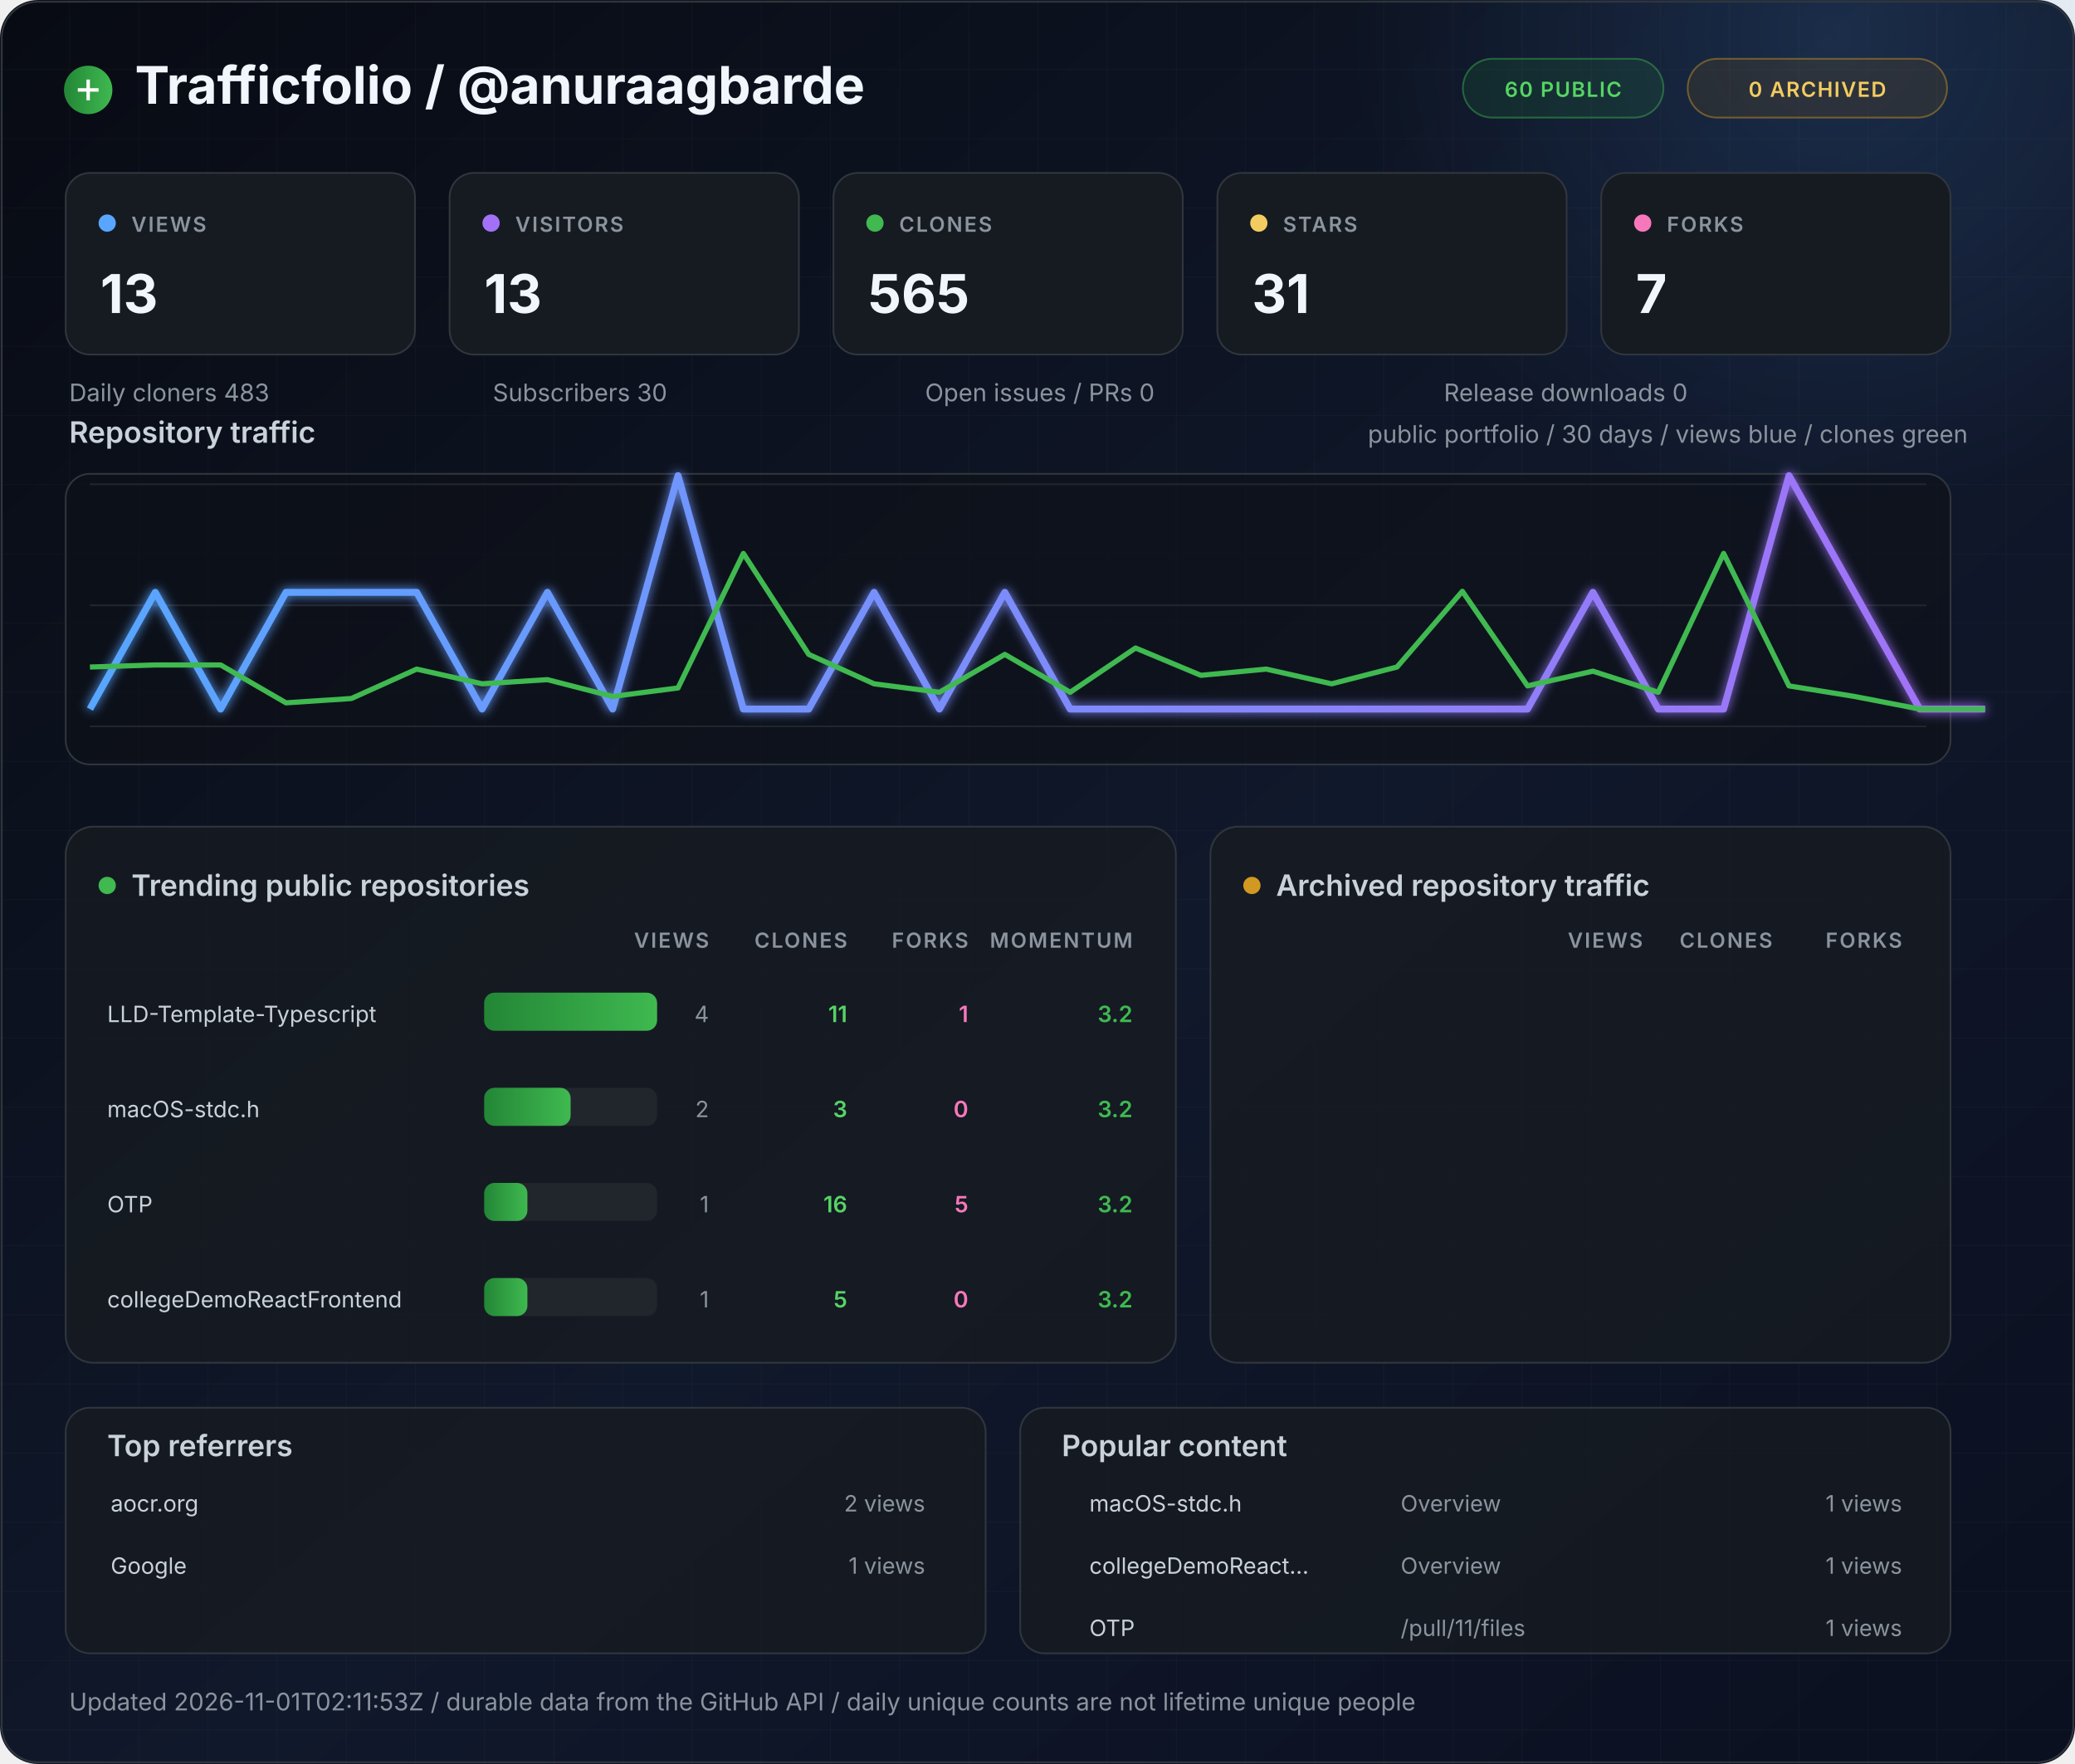
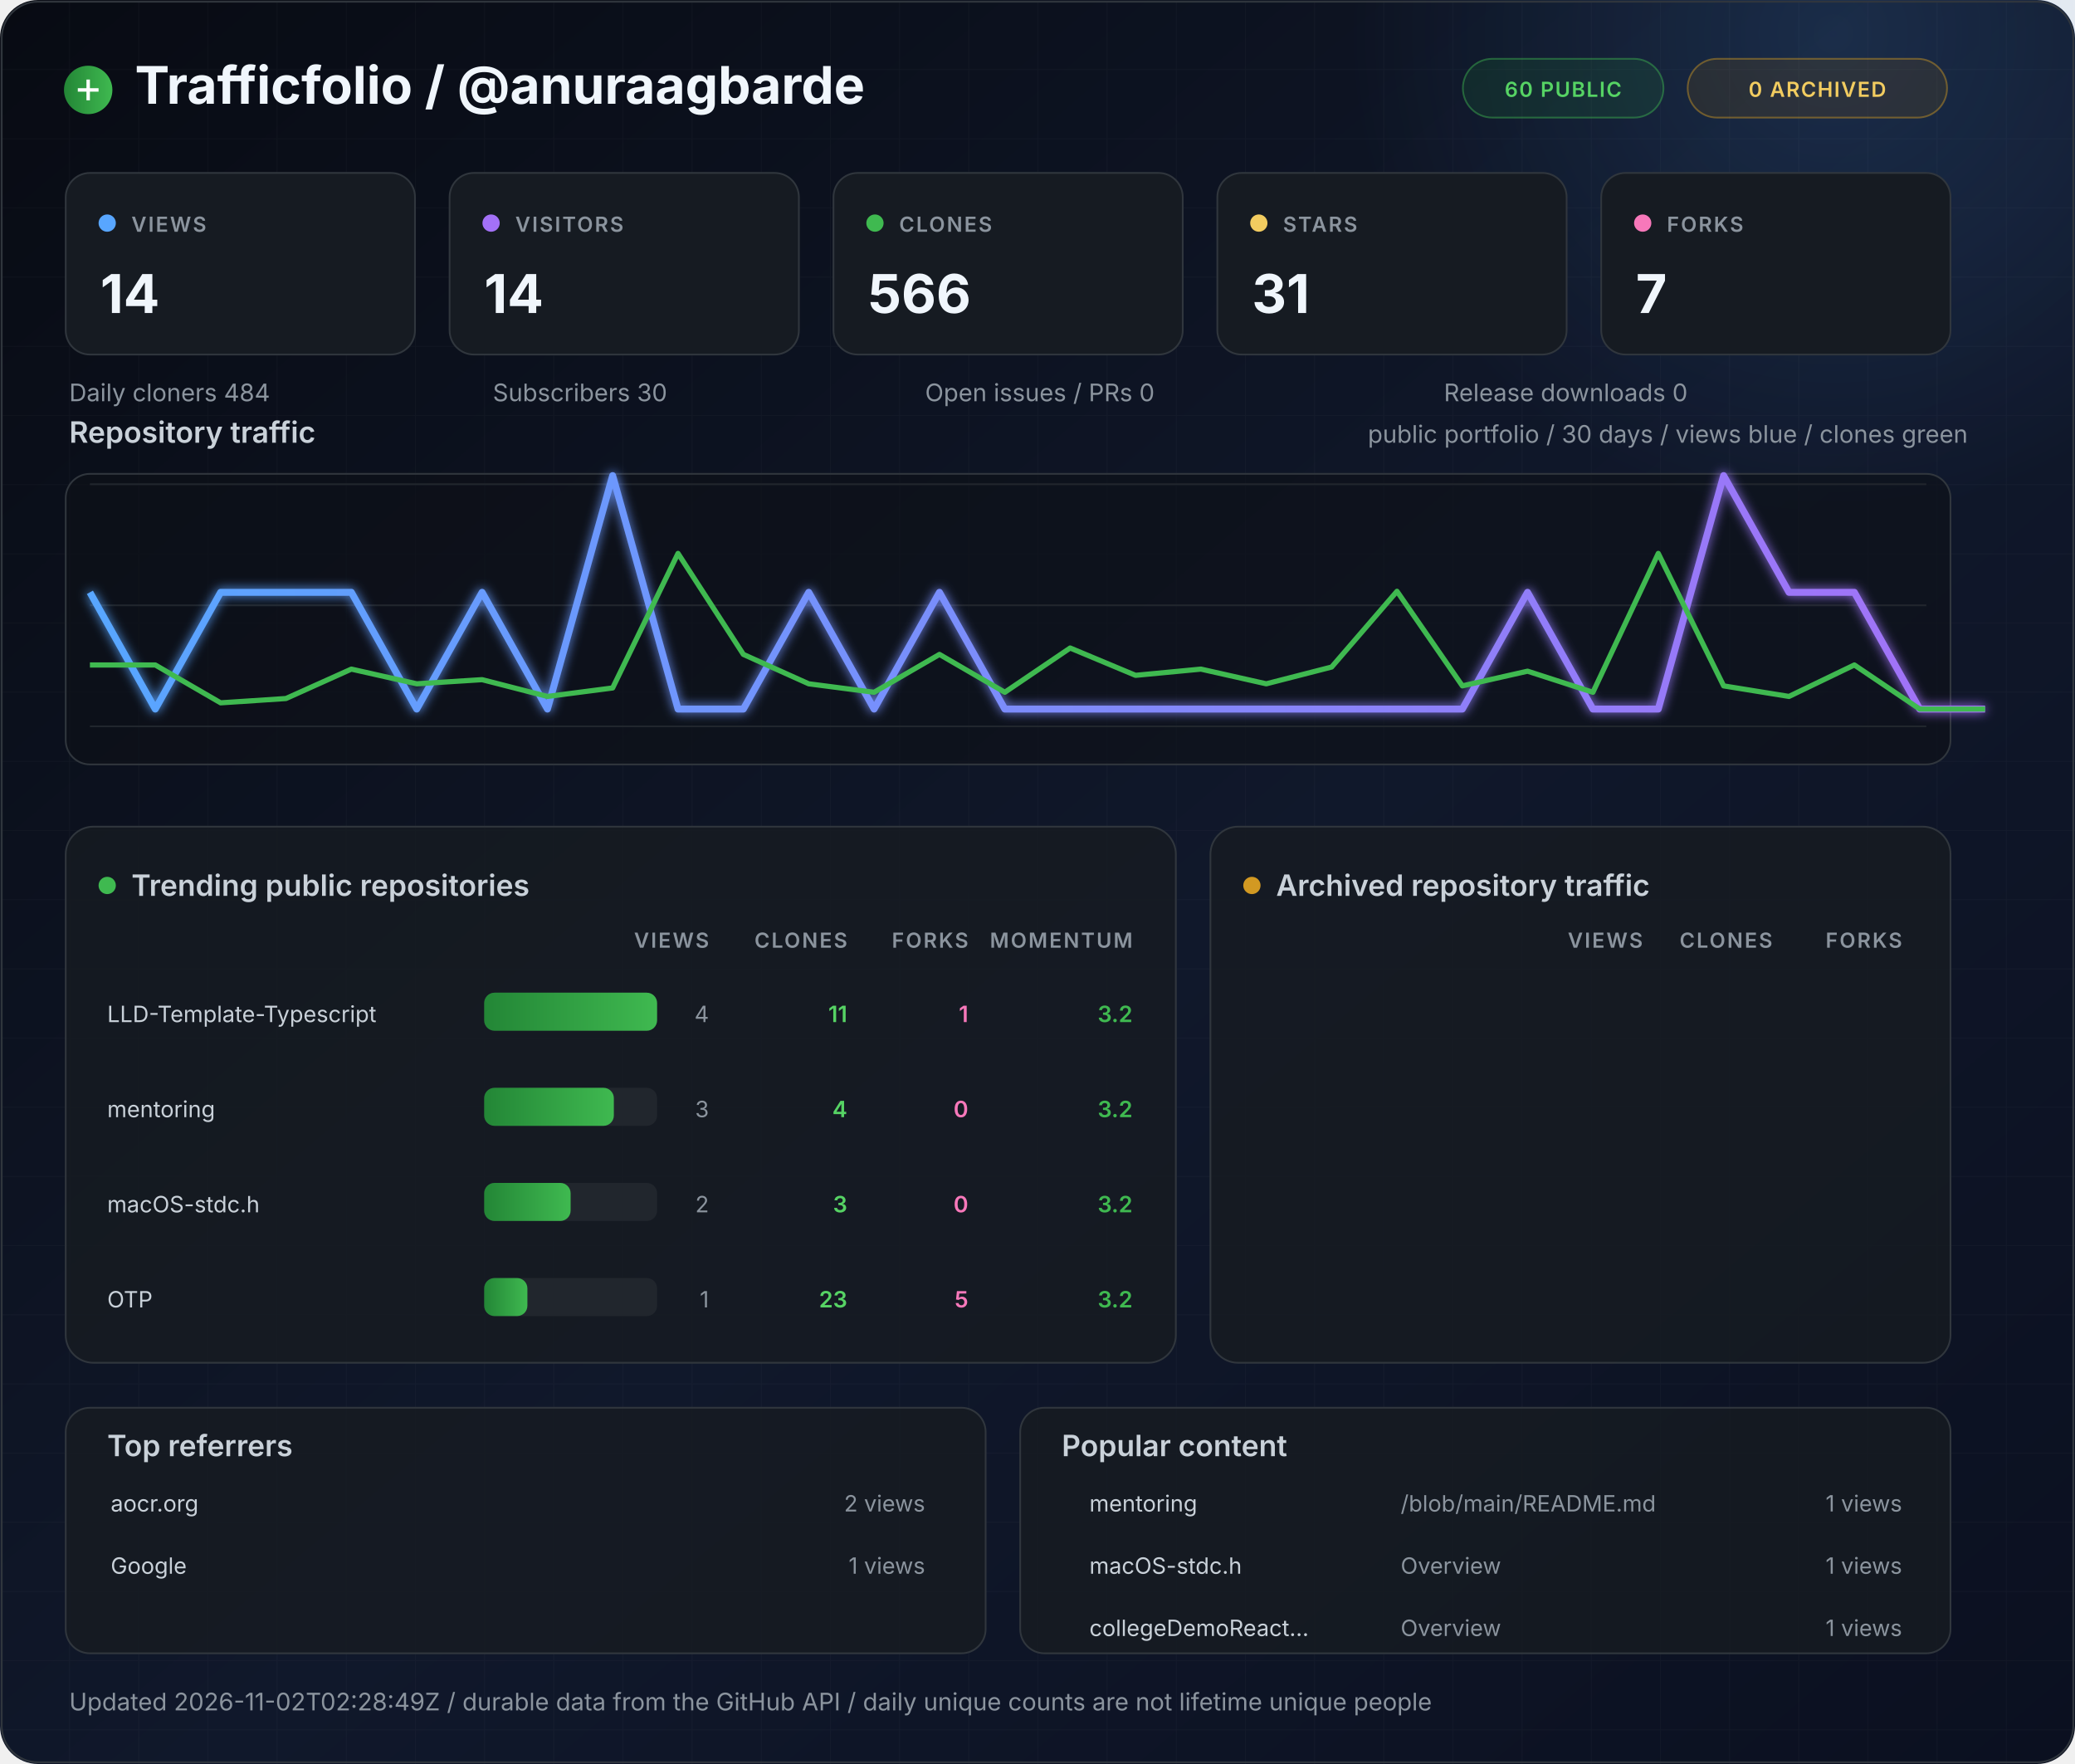
<svg xmlns="http://www.w3.org/2000/svg" width="1200" height="1020" viewBox="0 0 1200 1020" role="img" aria-label="Trafficfolio GitHub analytics dashboard for anuraagbarde">
  <defs>
    <linearGradient id="bg" x1="0" y1="0" x2="1" y2="1">
      <stop stop-color="#080b13" />
      <stop offset=".55" stop-color="#10182b" />
      <stop offset="1" stop-color="#0b1020" />
    </linearGradient>
    <linearGradient id="line" x1="0" y1="0" x2="1" y2="0">
      <stop stop-color="#58a6ff" />
      <stop offset="1" stop-color="#a371f7" />
    </linearGradient>
    <linearGradient id="bar" x1="0" y1="0" x2="1" y2="0">
      <stop stop-color="#238636" />
      <stop offset="1" stop-color="#3fb950" />
    </linearGradient>
    <linearGradient id="archiveBar" x1="0" y1="0" x2="1" y2="0">
      <stop stop-color="#9e6a03" />
      <stop offset="1" stop-color="#f2cc60" />
    </linearGradient>
    <radialGradient id="ambient">
      <stop stop-color="#58a6ff" stop-opacity=".16" />
      <stop offset="1" stop-color="#58a6ff" stop-opacity="0" />
    </radialGradient>
    <pattern id="grid" width="40" height="40" patternUnits="userSpaceOnUse">
      <path d="M40 0H0V40" fill="none" stroke="#ffffff" stroke-opacity=".025" />
    </pattern>
    <filter id="glow">
      <feGaussianBlur stdDeviation="3" result="b" />
      <feMerge>
        <feMergeNode in="b" />
        <feMergeNode in="SourceGraphic" />
      </feMerge>
    </filter>
    <style>
    .title{font:750 30px -apple-system,BlinkMacSystemFont,"Segoe UI",sans-serif;fill:#f0f6fc}
    .subtitle{font:14px -apple-system,BlinkMacSystemFont,"Segoe UI",sans-serif;fill:#8b949e}
    .label{font:600 12px -apple-system,BlinkMacSystemFont,"Segoe UI",sans-serif;fill:#8b949e;letter-spacing:1px}
    .metric{font:700 31px -apple-system,BlinkMacSystemFont,"Segoe UI",sans-serif;fill:#f0f6fc}
    .section{font:600 17px -apple-system,BlinkMacSystemFont,"Segoe UI",sans-serif;fill:#c9d1d9}
    .repo,.value,.trend,.archive,.clone,.fork{font:13px -apple-system,BlinkMacSystemFont,"Segoe UI",sans-serif;fill:#c9d1d9}
    .value{fill:#8b949e} .trend{fill:#3fb950;font-weight:600} .archive{fill:#d29922}
    .clone{fill:#56d364;font-weight:600} .fork{fill:#f778ba;font-weight:600}
    .pill{font:600 12px -apple-system,BlinkMacSystemFont,"Segoe UI",sans-serif;letter-spacing:.7px}
  </style>
  </defs>
  <rect width="1200" height="1020" rx="22" fill="url(#bg)" />
  <rect width="1200" height="1020" rx="22" fill="url(#grid)" />
  <circle cx="1060" cy="20" r="280" fill="url(#ambient)" />
  <rect x="1" y="1" width="1198" height="1018" rx="21" fill="none" stroke="#30363d" />
  <circle cx="51" cy="52" r="14" fill="url(#bar)" />
  <path d="M45 52h12M51 46v12" stroke="#fff" stroke-width="2" />
  <text x="78" y="60" class="title">Trafficfolio / @anuraagbarde</text>
  <rect x="846" y="34" width="116" height="34" rx="17" fill="#238636" fill-opacity=".16" stroke="#3fb950" stroke-opacity=".45" />
  <text x="904" y="56" text-anchor="middle" class="pill" fill="#56d364">60 PUBLIC</text>
  <rect x="976" y="34" width="150" height="34" rx="17" fill="#9e6a03" fill-opacity=".14" stroke="#d29922" stroke-opacity=".45" />
  <text x="1051" y="56" text-anchor="middle" class="pill" fill="#f2cc60">0 ARCHIVED</text>
  <rect x="38" y="100" width="202" height="105" rx="14" fill="#161b22" stroke="#30363d" />
  <circle cx="62" cy="129" r="5" fill="#58a6ff" />
  <text x="76" y="134" class="label">VIEWS</text>
-   <text x="58" y="181" class="metric">13</text>
+   <text x="58" y="181" class="metric">14</text>
  <rect x="260" y="100" width="202" height="105" rx="14" fill="#161b22" stroke="#30363d" />
  <circle cx="284" cy="129" r="5" fill="#a371f7" />
  <text x="298" y="134" class="label">VISITORS</text>
-   <text x="280" y="181" class="metric">13</text>
+   <text x="280" y="181" class="metric">14</text>
  <rect x="482" y="100" width="202" height="105" rx="14" fill="#161b22" stroke="#30363d" />
  <circle cx="506" cy="129" r="5" fill="#3fb950" />
  <text x="520" y="134" class="label">CLONES</text>
-   <text x="502" y="181" class="metric">565</text>
+   <text x="502" y="181" class="metric">566</text>
  <rect x="704" y="100" width="202" height="105" rx="14" fill="#161b22" stroke="#30363d" />
  <circle cx="728" cy="129" r="5" fill="#f2cc60" />
  <text x="742" y="134" class="label">STARS</text>
  <text x="724" y="181" class="metric">31</text>
  <rect x="926" y="100" width="202" height="105" rx="14" fill="#161b22" stroke="#30363d" />
  <circle cx="950" cy="129" r="5" fill="#f778ba" />
  <text x="964" y="134" class="label">FORKS</text>
  <text x="946" y="181" class="metric">7</text>
-   <text x="40" y="232" class="subtitle">Daily cloners 483</text>
+   <text x="40" y="232" class="subtitle">Daily cloners 484</text>
  <text x="285" y="232" class="subtitle">Subscribers 30</text>
  <text x="535" y="232" class="subtitle">Open issues / PRs 0</text>
  <text x="835" y="232" class="subtitle">Release downloads 0</text>
  <text x="40" y="256" class="section">Repository traffic</text>
  <text x="1138" y="256" text-anchor="end" class="subtitle">public portfolio / 30 days / views blue / clones green</text>
  <rect x="38" y="274" width="1090" height="168" rx="14" fill="#0d1117" fill-opacity=".62" stroke="#30363d" />
  <line x1="52" y1="420" x2="1114" y2="420" stroke="#21262d" />
  <line x1="52" y1="350" x2="1114" y2="350" stroke="#21262d" />
  <line x1="52" y1="280" x2="1114" y2="280" stroke="#21262d" />
-   <polyline points="52.0,410.0 89.8,342.5 127.6,410.0 165.4,342.5 203.2,342.5 241.0,342.5 278.8,410.0 316.6,342.5 354.3,410.0 392.1,275.0 429.9,410.0 467.7,410.0 505.5,342.5 543.3,410.0 581.1,342.5 618.9,410.0 656.7,410.0 694.5,410.0 732.3,410.0 770.1,410.0 807.9,410.0 845.7,410.0 883.4,410.0 921.2,342.5 959.0,410.0 996.8,410.0 1034.6,275.0 1072.4,342.5 1110.2,410.0 1148.0,410.0" fill="none" stroke="url(#line)" stroke-width="4" stroke-linejoin="round" filter="url(#glow)" />
-   <polyline points="52.0,385.7 89.8,384.5 127.6,384.5 165.4,406.4 203.2,403.9 241.0,386.9 278.8,395.4 316.6,393.0 354.3,402.7 392.1,397.8 429.9,320.0 467.7,378.4 505.5,395.4 543.3,400.3 581.1,378.4 618.9,400.3 656.7,374.7 694.5,390.5 732.3,386.9 770.1,395.4 807.9,385.7 845.7,341.9 883.4,396.6 921.2,388.1 959.0,400.3 996.8,320.0 1034.6,396.6 1072.4,402.7 1110.2,410.0 1148.0,410.0" fill="none" stroke="#3fb950" stroke-width="3" stroke-linejoin="round" />
+   <polyline points="52.0,342.5 89.8,410.0 127.6,342.5 165.4,342.5 203.2,342.5 241.0,410.0 278.8,342.5 316.6,410.0 354.3,275.0 392.1,410.0 429.9,410.0 467.7,342.5 505.5,410.0 543.3,342.5 581.1,410.0 618.9,410.0 656.7,410.0 694.5,410.0 732.3,410.0 770.1,410.0 807.9,410.0 845.7,410.0 883.4,342.5 921.2,410.0 959.0,410.0 996.8,275.0 1034.6,342.5 1072.4,342.5 1110.2,410.0 1148.0,410.0" fill="none" stroke="url(#line)" stroke-width="4" stroke-linejoin="round" filter="url(#glow)" />
+   <polyline points="52.0,384.5 89.8,384.5 127.6,406.4 165.4,403.9 203.2,386.9 241.0,395.4 278.8,393.0 316.6,402.7 354.3,397.8 392.1,320.0 429.9,378.4 467.7,395.4 505.5,400.3 543.3,378.4 581.1,400.3 618.9,374.7 656.7,390.5 694.5,386.9 732.3,395.4 770.1,385.7 807.9,341.9 845.7,396.6 883.4,388.1 921.2,400.3 959.0,320.0 996.8,396.6 1034.6,402.7 1072.4,384.5 1110.2,410.0 1148.0,410.0" fill="none" stroke="#3fb950" stroke-width="3" stroke-linejoin="round" />
  <rect x="38" y="478" width="642" height="310" rx="16" fill="#161b22" fill-opacity=".82" stroke="#30363d" />
  <circle cx="62" cy="512" r="5" fill="#3fb950" />
  <text x="76" y="518" class="section">Trending public repositories</text>
  <text x="410" y="548" text-anchor="end" class="label">VIEWS</text>
  <text x="490" y="548" text-anchor="end" class="label">CLONES</text>
  <text x="560" y="548" text-anchor="end" class="label">FORKS</text>
  <text x="655" y="548" text-anchor="end" class="label">MOMENTUM</text>
  <text x="62" y="591" class="repo">LLD-Template-Typescript</text>
  <rect x="280" y="574" width="100" height="22" rx="6" fill="#21262d" />
  <rect x="280" y="574" width="100" height="22" rx="6" fill="url(#bar)" />
  <text x="410" y="591" text-anchor="end" class="value">4</text>
  <text x="490" y="591" text-anchor="end" class="clone">11</text>
  <text x="560" y="591" text-anchor="end" class="fork">1</text>
  <text x="655" y="591" text-anchor="end" class="trend">3.2</text>
-   <text x="62" y="646" class="repo">macOS-stdc.h</text>
+   <text x="62" y="646" class="repo">mentoring</text>
  <rect x="280" y="629" width="100" height="22" rx="6" fill="#21262d" />
-   <rect x="280" y="629" width="50" height="22" rx="6" fill="url(#bar)" />
-   <text x="410" y="646" text-anchor="end" class="value">2</text>
-   <text x="490" y="646" text-anchor="end" class="clone">3</text>
+   <rect x="280" y="629" width="75" height="22" rx="6" fill="url(#bar)" />
+   <text x="410" y="646" text-anchor="end" class="value">3</text>
+   <text x="490" y="646" text-anchor="end" class="clone">4</text>
  <text x="560" y="646" text-anchor="end" class="fork">0</text>
  <text x="655" y="646" text-anchor="end" class="trend">3.2</text>
-   <text x="62" y="701" class="repo">OTP</text>
+   <text x="62" y="701" class="repo">macOS-stdc.h</text>
  <rect x="280" y="684" width="100" height="22" rx="6" fill="#21262d" />
-   <rect x="280" y="684" width="25" height="22" rx="6" fill="url(#bar)" />
-   <text x="410" y="701" text-anchor="end" class="value">1</text>
-   <text x="490" y="701" text-anchor="end" class="clone">16</text>
-   <text x="560" y="701" text-anchor="end" class="fork">5</text>
+   <rect x="280" y="684" width="50" height="22" rx="6" fill="url(#bar)" />
+   <text x="410" y="701" text-anchor="end" class="value">2</text>
+   <text x="490" y="701" text-anchor="end" class="clone">3</text>
+   <text x="560" y="701" text-anchor="end" class="fork">0</text>
  <text x="655" y="701" text-anchor="end" class="trend">3.2</text>
-   <text x="62" y="756" class="repo">collegeDemoReactFrontend</text>
+   <text x="62" y="756" class="repo">OTP</text>
  <rect x="280" y="739" width="100" height="22" rx="6" fill="#21262d" />
  <rect x="280" y="739" width="25" height="22" rx="6" fill="url(#bar)" />
  <text x="410" y="756" text-anchor="end" class="value">1</text>
-   <text x="490" y="756" text-anchor="end" class="clone">5</text>
-   <text x="560" y="756" text-anchor="end" class="fork">0</text>
+   <text x="490" y="756" text-anchor="end" class="clone">23</text>
+   <text x="560" y="756" text-anchor="end" class="fork">5</text>
  <text x="655" y="756" text-anchor="end" class="trend">3.2</text>
  <rect x="700" y="478" width="428" height="310" rx="16" fill="#161b22" fill-opacity=".82" stroke="#30363d" />
  <circle cx="724" cy="512" r="5" fill="#d29922" />
  <text x="738" y="518" class="section">Archived repository traffic</text>
  <text x="950" y="548" text-anchor="end" class="label">VIEWS</text>
  <text x="1025" y="548" text-anchor="end" class="label">CLONES</text>
  <text x="1100" y="548" text-anchor="end" class="label">FORKS</text>
  <rect x="38" y="814" width="532" height="142" rx="14" fill="#161b22" fill-opacity=".82" stroke="#30363d" />
  <text x="62" y="842" class="section">Top referrers</text>
  <text x="64" y="874" class="repo">aocr.org</text>
  <text x="535" y="874" text-anchor="end" class="value">2 views</text>
  <text x="64" y="910" class="repo">Google</text>
  <text x="535" y="910" text-anchor="end" class="value">1 views</text>
  <rect x="590" y="814" width="538" height="142" rx="14" fill="#161b22" fill-opacity=".82" stroke="#30363d" />
  <text x="614" y="842" class="section">Popular content</text>
-   <text x="630" y="874" class="repo">macOS-stdc.h</text>
-   <text x="810" y="874" class="value">Overview</text>
+   <text x="630" y="874" class="repo">mentoring</text>
+   <text x="810" y="874" class="value">/blob/main/README.md</text>
  <text x="1100" y="874" text-anchor="end" class="value">1 views</text>
-   <text x="630" y="910" class="repo">collegeDemoReact...</text>
+   <text x="630" y="910" class="repo">macOS-stdc.h</text>
  <text x="810" y="910" class="value">Overview</text>
  <text x="1100" y="910" text-anchor="end" class="value">1 views</text>
-   <text x="630" y="946" class="repo">OTP</text>
-   <text x="810" y="946" class="value">/pull/11/files</text>
+   <text x="630" y="946" class="repo">collegeDemoReact...</text>
+   <text x="810" y="946" class="value">Overview</text>
  <text x="1100" y="946" text-anchor="end" class="value">1 views</text>
-   <text x="40" y="989" class="subtitle">Updated 2026-11-01T02:11:53Z / durable data from the GitHub API / daily unique counts are not lifetime unique people</text>
+   <text x="40" y="989" class="subtitle">Updated 2026-11-02T02:28:49Z / durable data from the GitHub API / daily unique counts are not lifetime unique people</text>
</svg>
